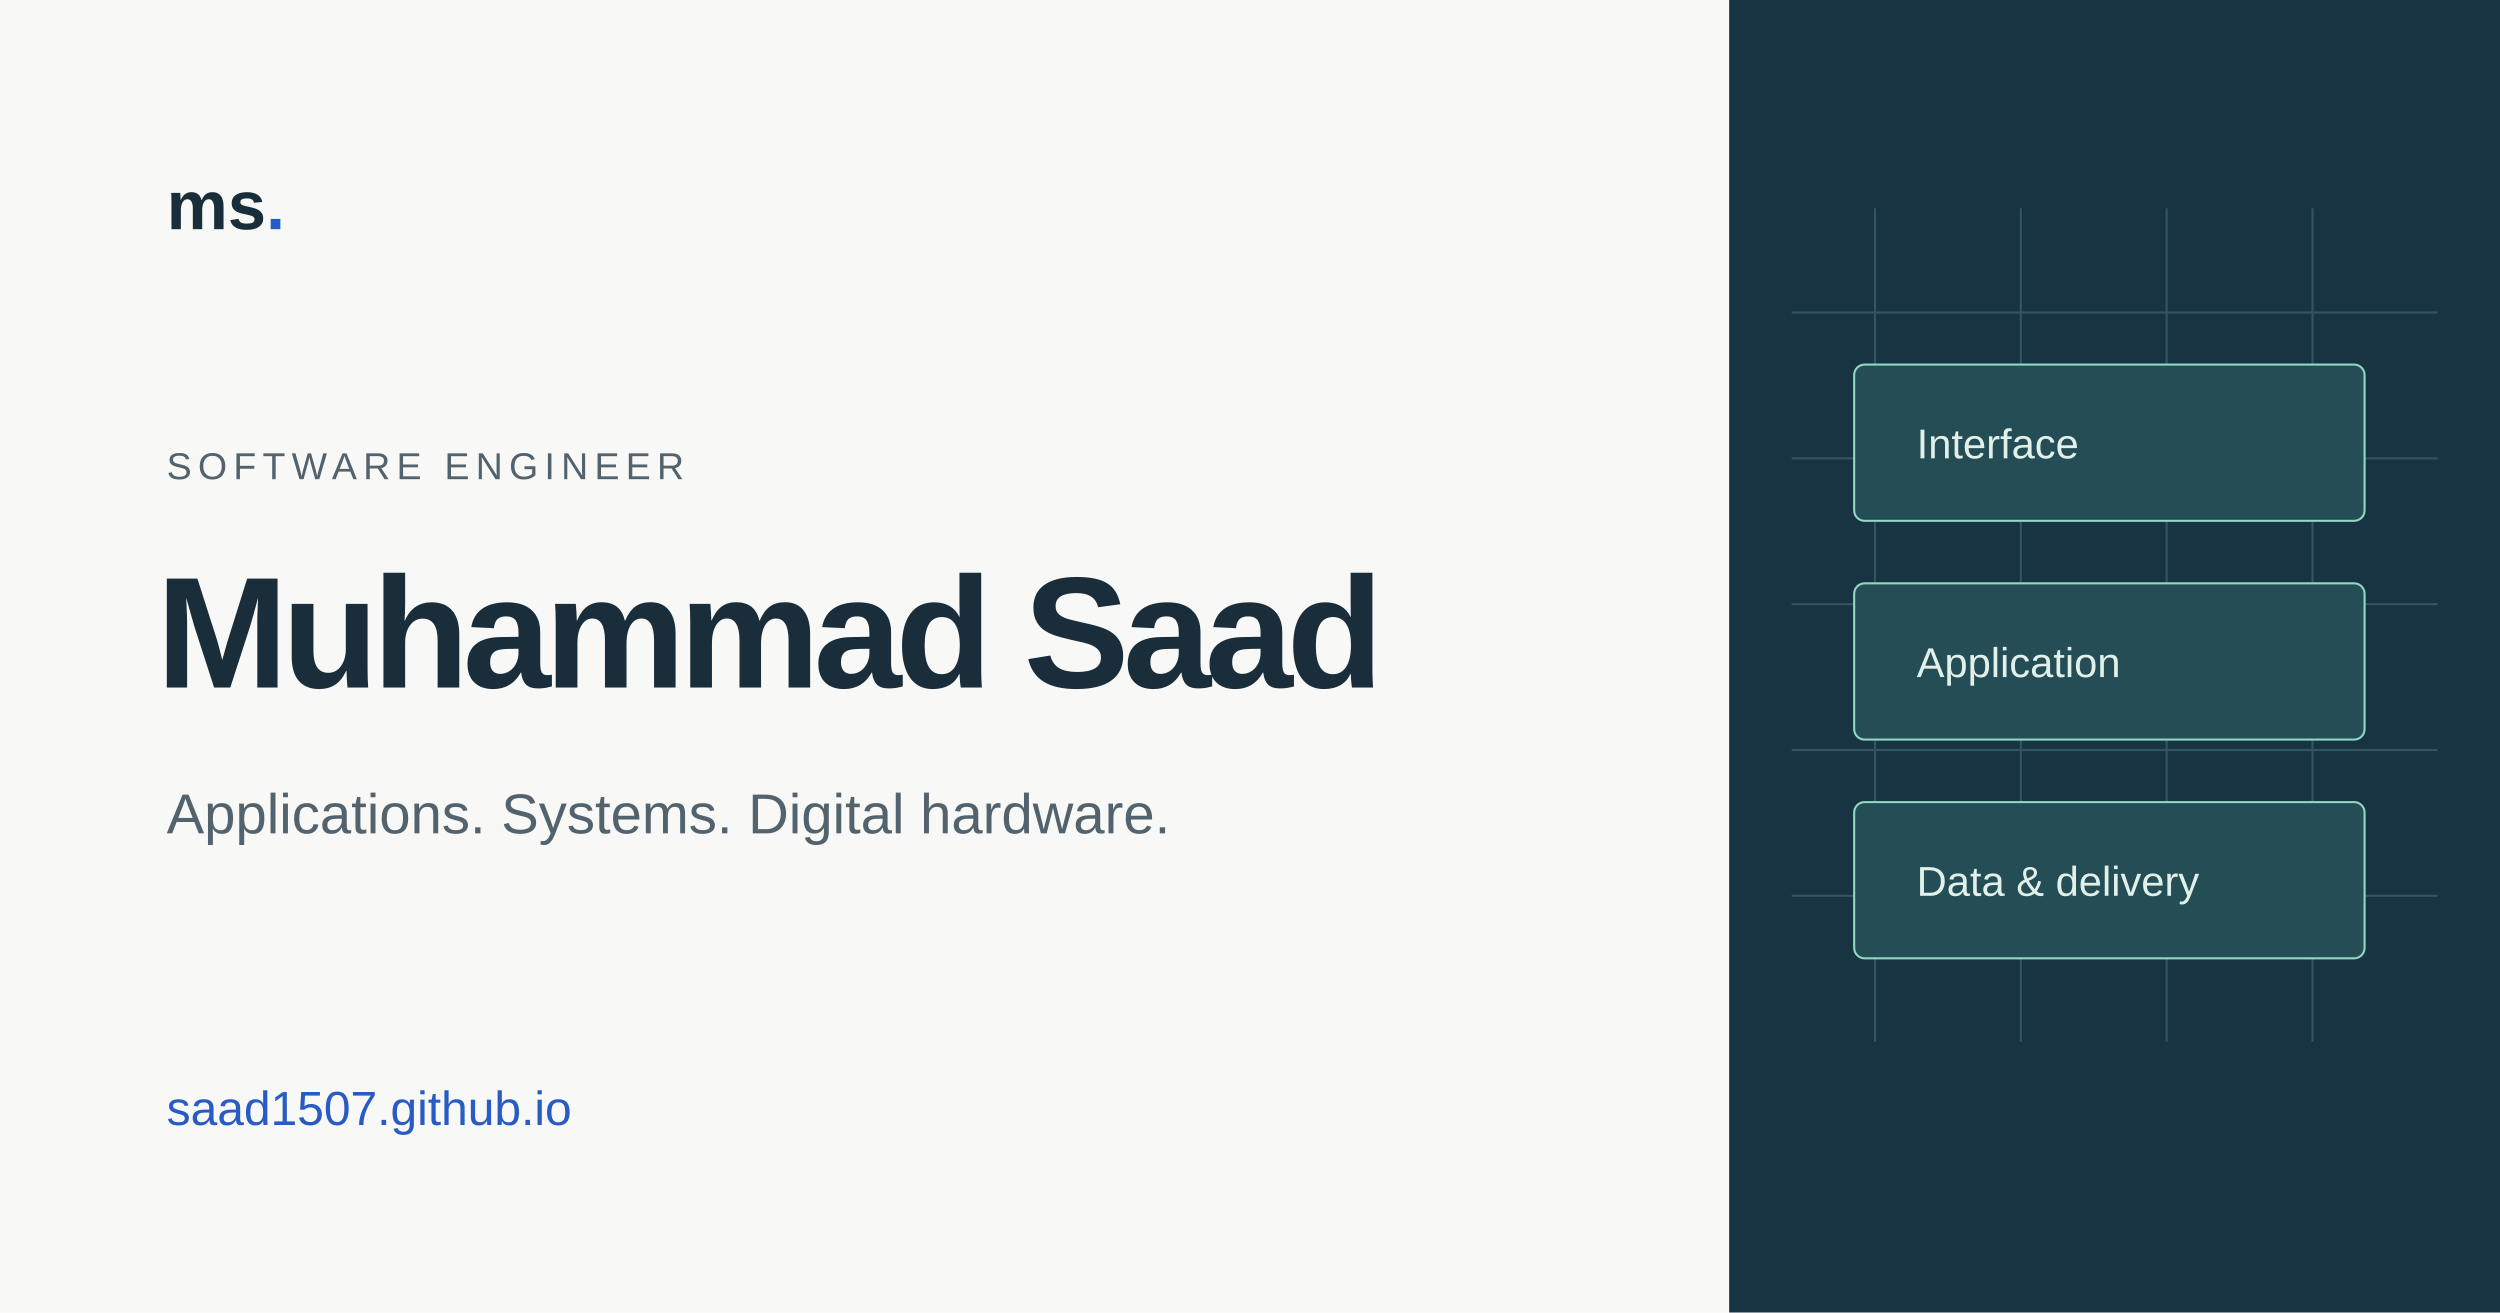
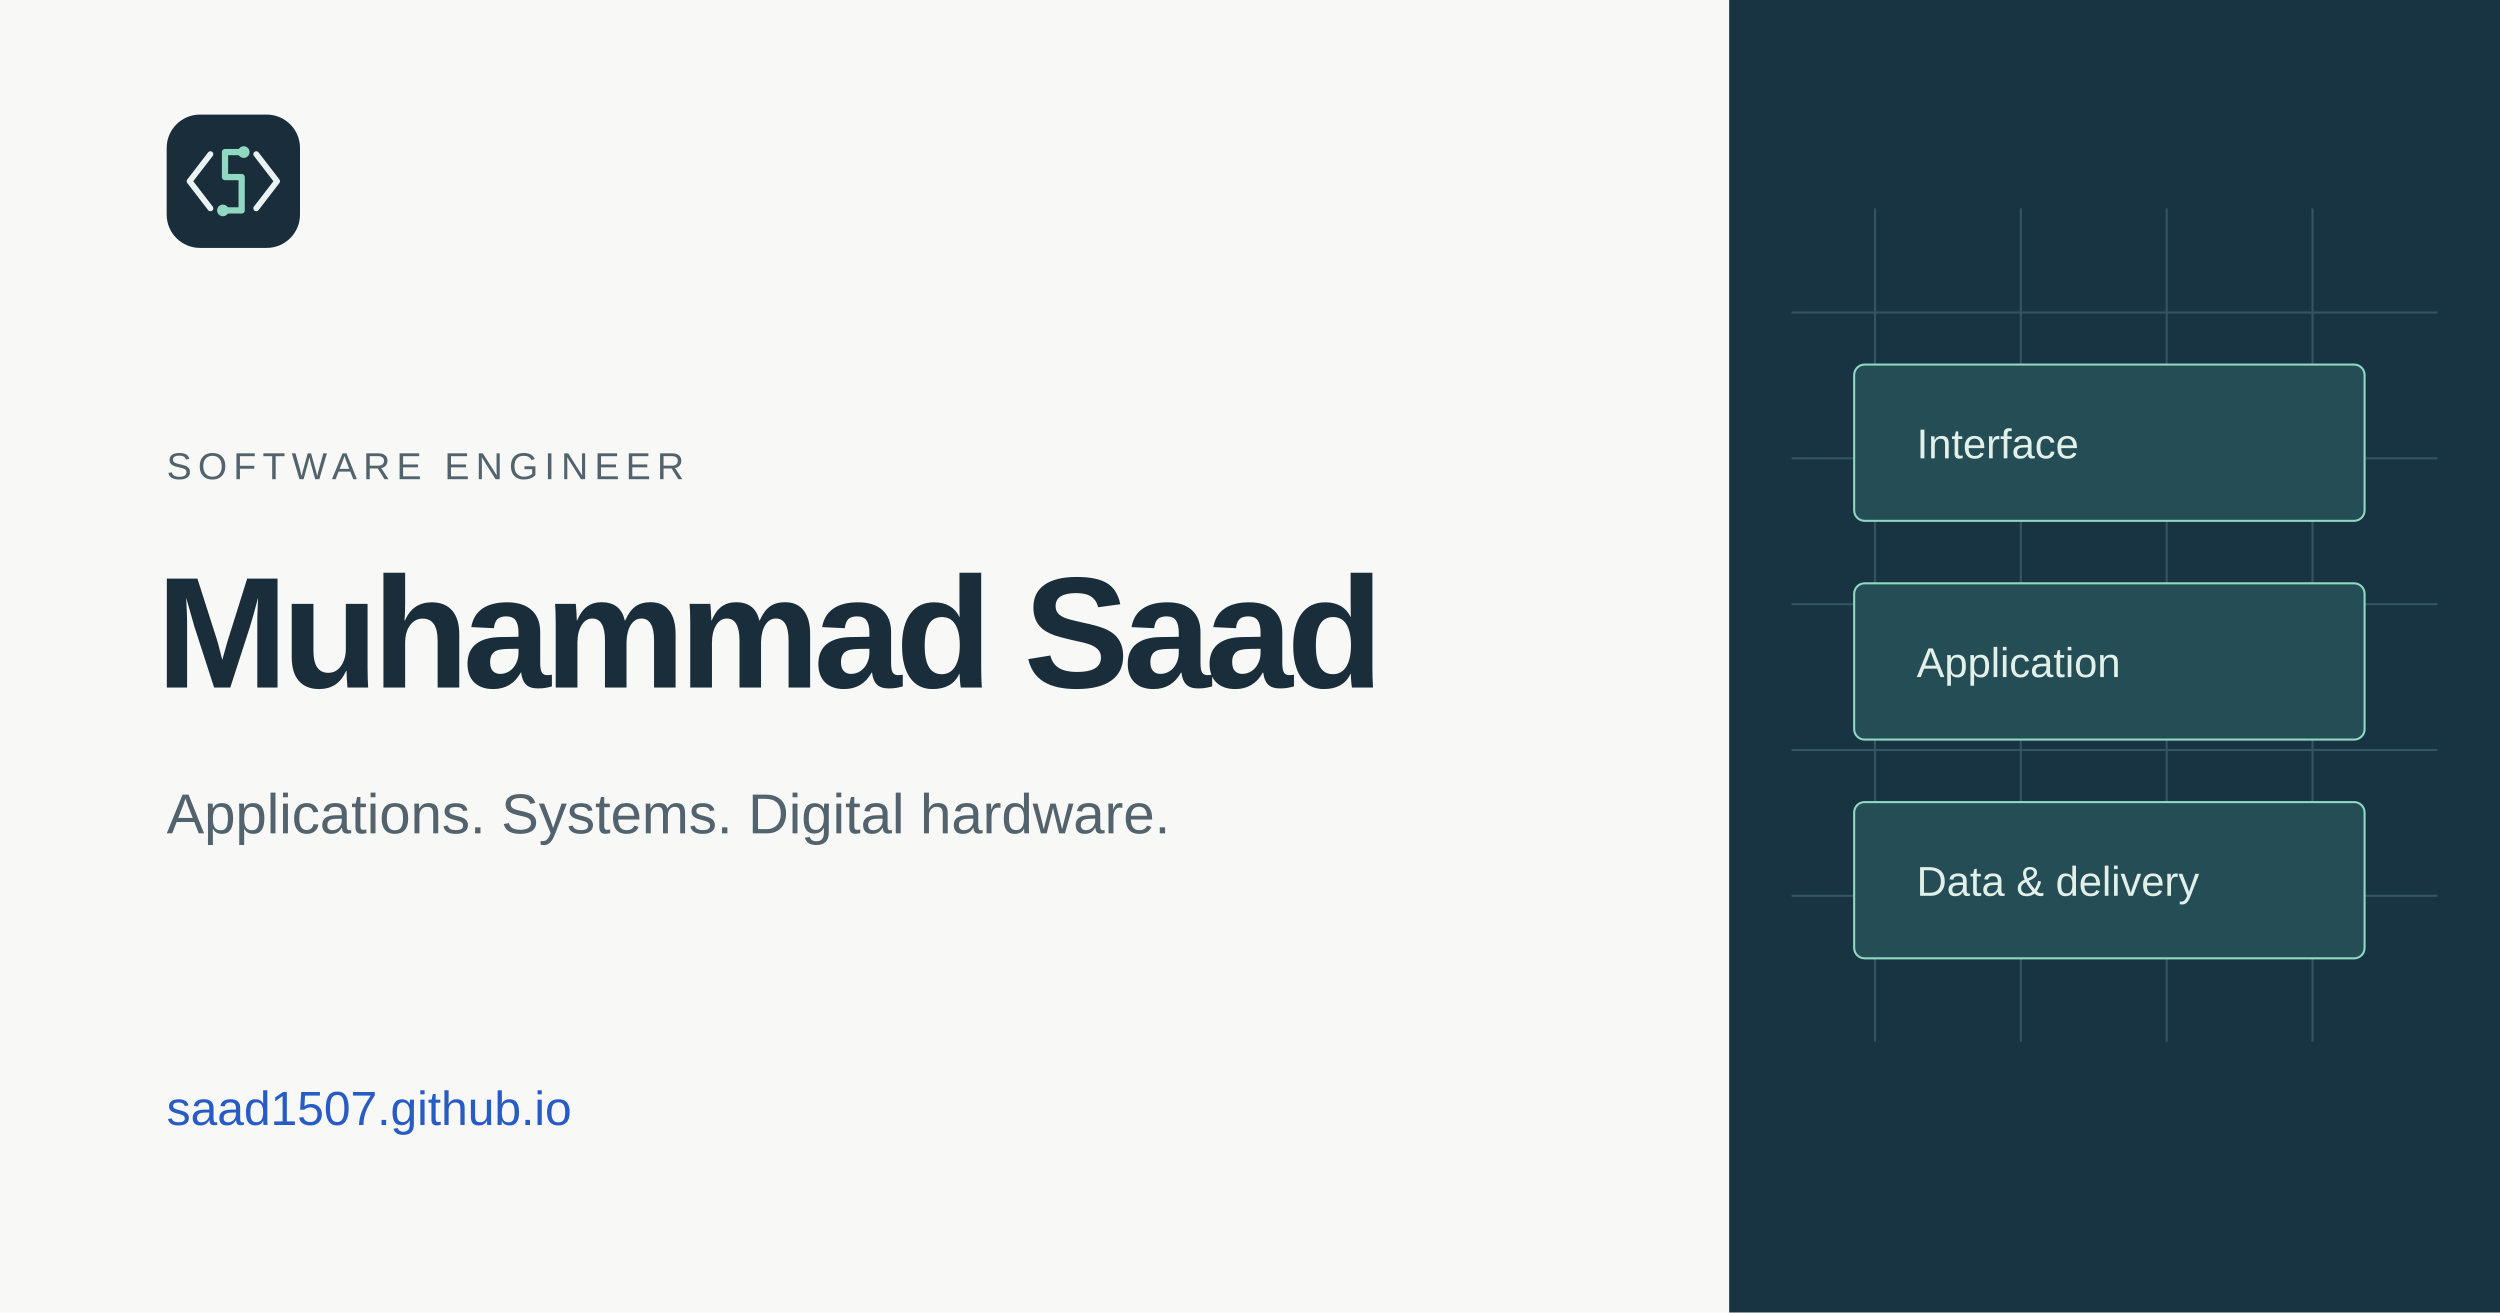
<svg xmlns="http://www.w3.org/2000/svg" width="1200" height="630" viewBox="0 0 1200 630">
  <rect width="1200" height="630" fill="#f8f9f6" />
  <rect x="830" width="370" height="630" fill="#183442" />
  <g stroke="#345461" stroke-width="1">
    <path d="M860 150H1170M860 220H1170M860 290H1170M860 360H1170M860 430H1170M900 100V500M970 100V500M1040 100V500M1110 100V500" />
  </g>
  <g font-family="Arial,sans-serif">
-     <text x="80" y="110" fill="#192d3a" font-size="33" font-weight="700">ms<tspan fill="#285bc4">.</tspan>
-     </text>
+     <g transform="translate(80 55)">
+       <rect width="64" height="64" rx="16" fill="#192d3a" />
+       <g fill="none" stroke-linecap="round" stroke-linejoin="round">
+         <path d="M21 19 11 32 21 45M43 19 53 32 43 45" stroke="#eaf3f3" stroke-width="2.8" />
+         <path d="M37 18H28V30H36V46H27" stroke="#90d8c2" stroke-width="3" />
+       </g>
+       <g fill="#90d8c2">
+         <circle cx="37" cy="18" r="2.8" />
+         <circle cx="27" cy="46" r="2.8" />
+       </g>
+     </g>
    <text x="80" y="230" fill="#53636d" font-size="18" letter-spacing="3">SOFTWARE ENGINEER</text>
    <text x="75" y="330" fill="#192d3a" font-size="76" font-weight="600" letter-spacing="-3">Muhammad Saad</text>
    <text x="80" y="400" fill="#53636d" font-size="27">Applications. Systems. Digital hardware.</text>
    <text x="80" y="540" fill="#285bc4" font-size="23">saad1507.github.io</text>
    <g fill="#244d55" stroke="#90d8c2">
      <rect x="890" y="175" width="245" height="75" rx="5" />
      <rect x="890" y="280" width="245" height="75" rx="5" />
      <rect x="890" y="385" width="245" height="75" rx="5" />
    </g>
    <g fill="#e2f0ea" font-size="20">
      <text x="920" y="220">Interface</text>
      <text x="920" y="325">Application</text>
      <text x="920" y="430">Data &amp; delivery</text>
    </g>
  </g>
</svg>
